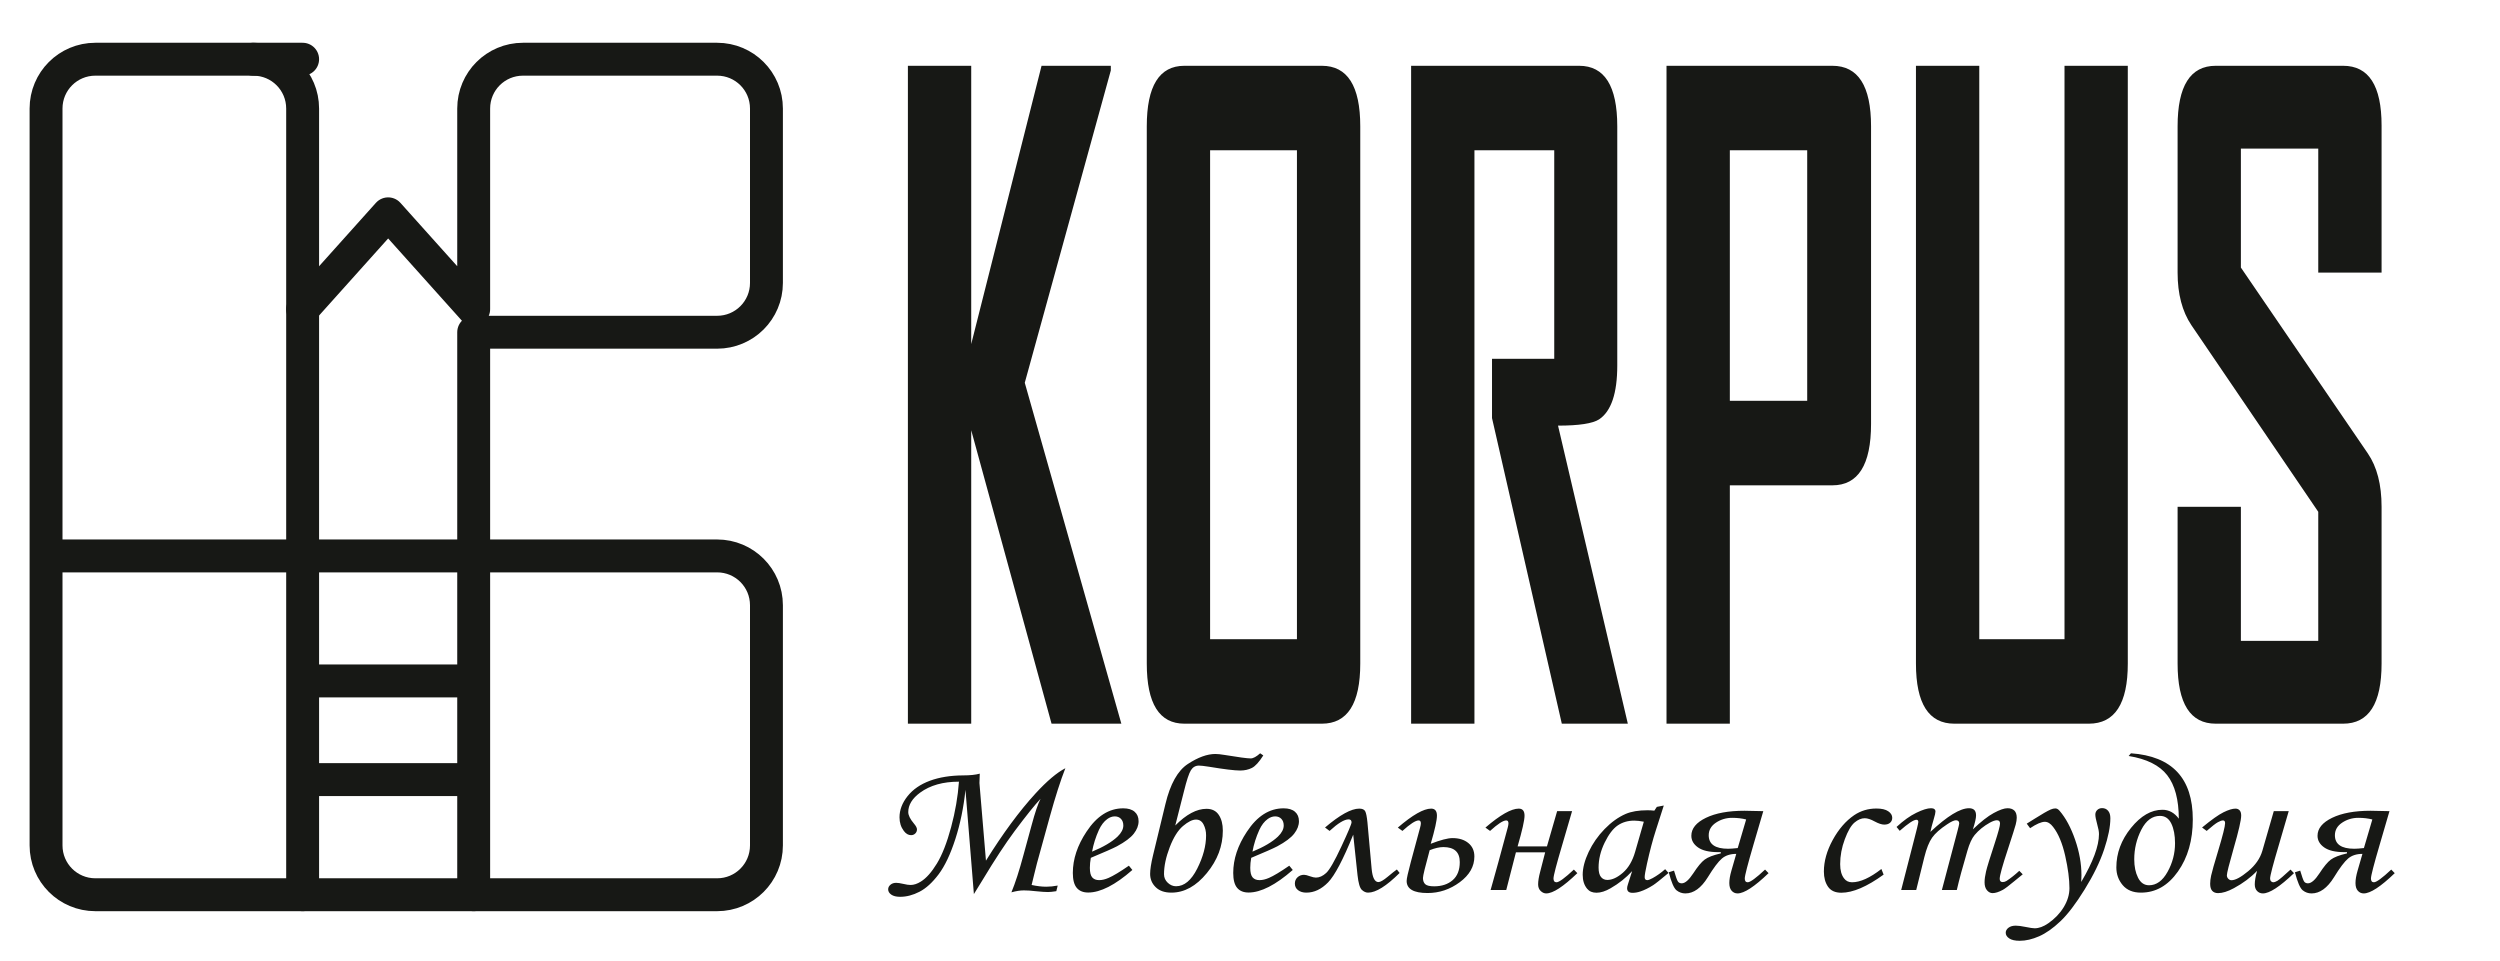
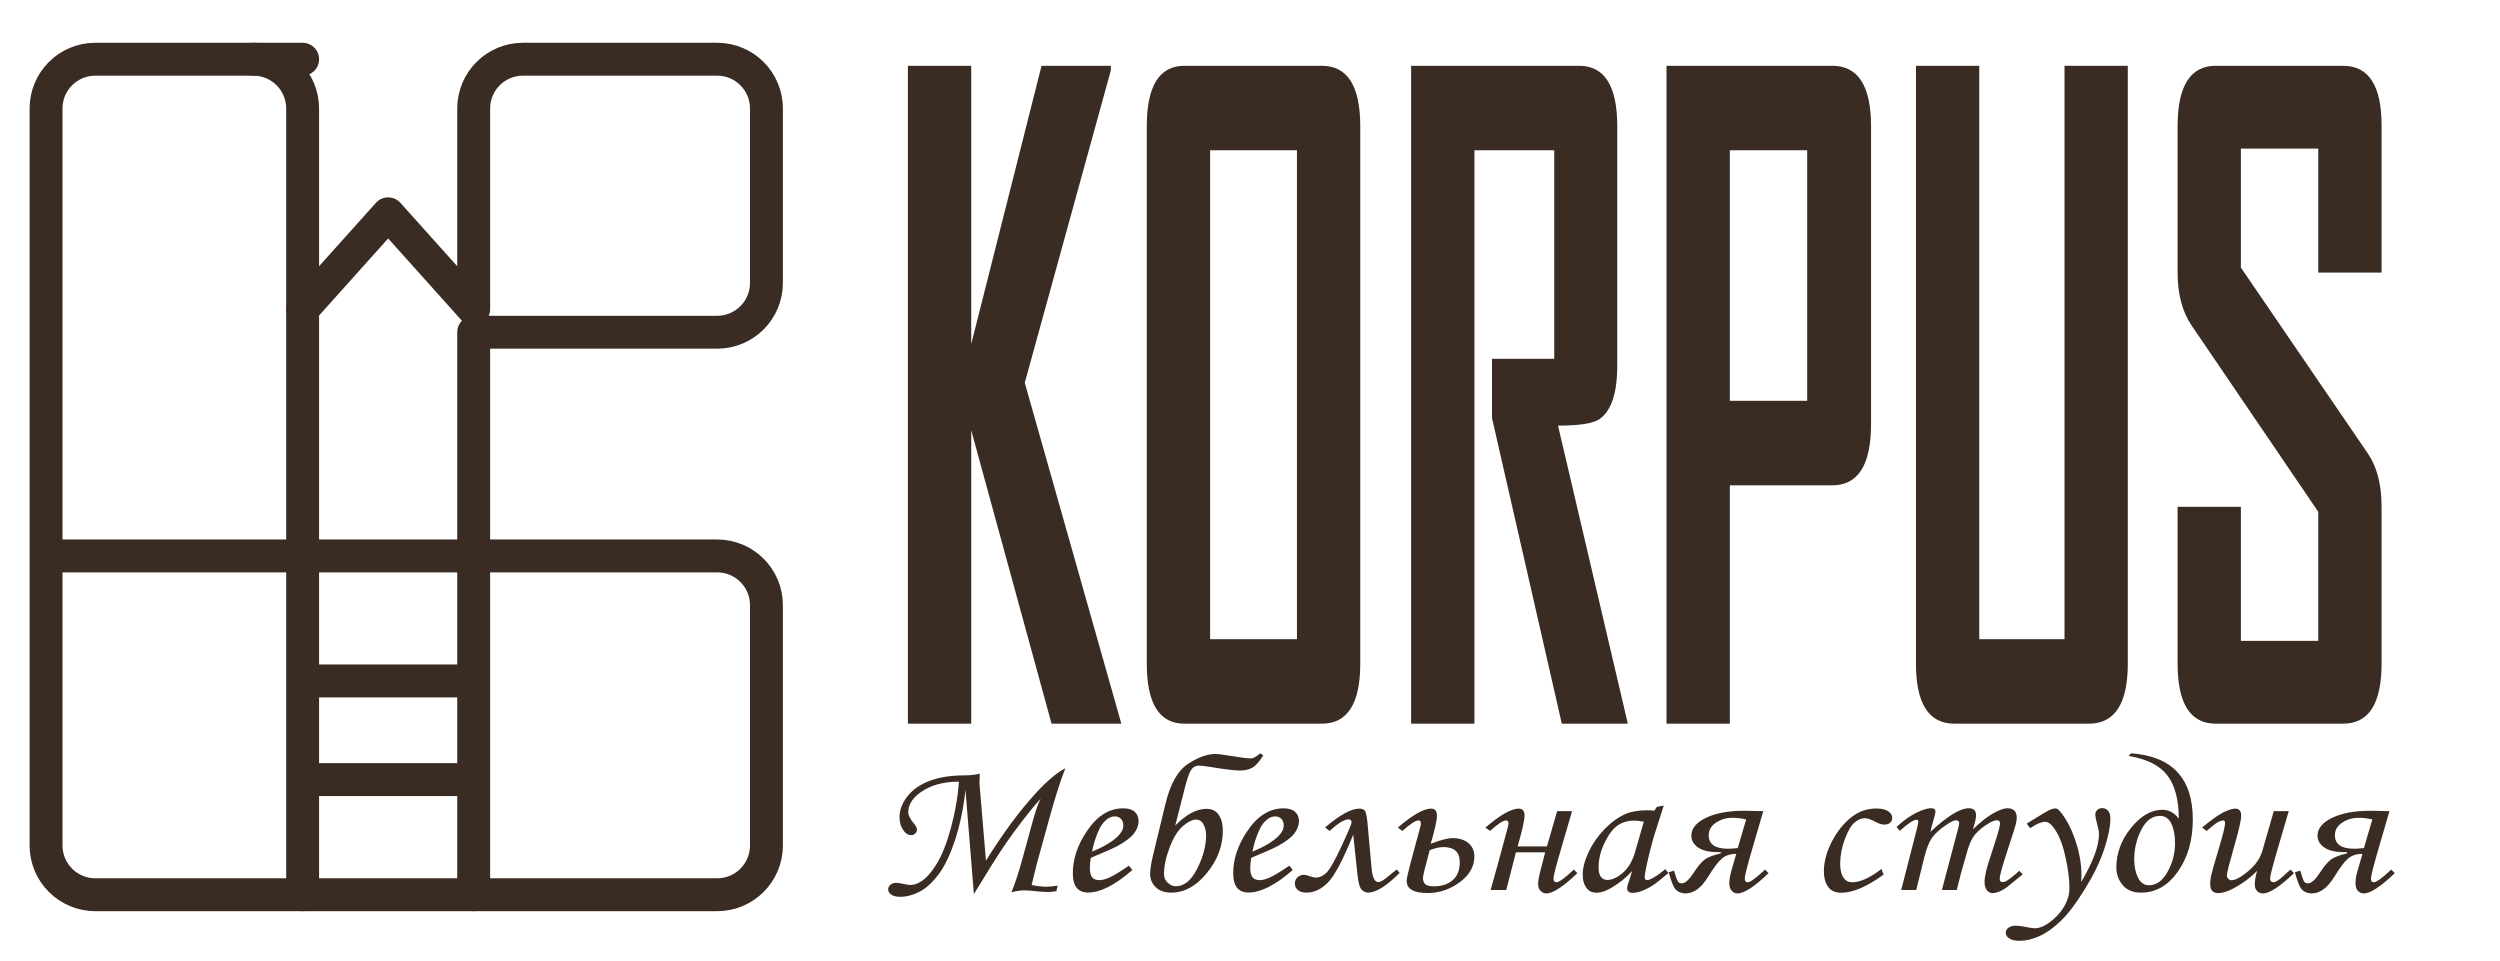
<svg xmlns="http://www.w3.org/2000/svg" viewBox="0 0 760 292" role="img" aria-labelledby="title desc">
-   <g color="#171815">
+   <g color="#3A2C23">
    <g fill="none" stroke="currentColor" stroke-width="10" stroke-linecap="round" stroke-linejoin="round">
      <path d="M92 18H29C20.7 18 14 24.7 14 33v224c0 8.3 6.7 15 15 15h189c8.3 0 15-6.7 15-15v-73c0-8.3-6.7-15-15-15H14" />
      <path d="M92 169V33c0-8.3-6.7-15-15-15" />
      <path d="M92 94l26-29 26 29V33c0-8.3 6.7-15 15-15h59c8.3 0 15 6.7 15 15v53c0 8.3-6.7 15-15 15h-74v68" />
      <path d="M92 169v103M144 169v103M92 207h52M92 237h52" />
    </g>
    <path d="M311.53 116.36L340.89 220L319.67 220L295.25 130.80L295.25 220L276 220L276 20L295.25 20L295.25 104.60L316.63 20L337.69 20L337.69 21.41L311.53 116.36M413.52 38.40L413.52 201.73Q413.52 220 401.84 220L360.06 220Q348.62 220 348.62 201.73L348.62 38.40Q348.62 20 360.06 20L401.84 20Q413.52 20 413.52 38.40M367.87 194.31L394.27 194.31L394.27 45.69L367.87 45.69L367.87 194.31M473.64 129.39L494.86 220L474.79 220L453.57 127.09Q453.57 127.09 453.57 109.07L472.49 109.07L472.49 45.69L448.23 45.69L448.23 220L428.98 220L428.98 20L480.06 20Q491.65 20 491.65 38.40L491.65 111.12Q491.65 123.77 486.14 127.48Q483.18 129.39 473.64 129.39M568.80 38.40L568.80 128.88Q568.80 147.54 557.04 147.54L525.87 147.54L525.87 220L506.62 220L506.62 20L557.04 20Q568.80 20 568.80 38.40M525.87 121.85L549.39 121.85L549.39 45.69L525.87 45.69L525.87 121.85M646.85 20L646.85 201.73Q646.85 220 635.01 220L594.13 220Q582.45 220 582.45 201.73L582.45 20L601.70 20L601.70 194.31L627.61 194.31L627.61 20L646.85 20M724 154.06L724 201.73Q724 220 712.32 220L673.58 220Q661.99 220 661.99 201.73L661.99 154.06L681.23 154.06L681.23 194.82L704.75 194.82L704.75 155.59L666.18 98.85Q661.99 92.59 661.99 82.88L661.99 38.40Q661.99 20 673.58 20L712.32 20Q724 20 724 38.15L724 82.88L704.75 82.88L704.75 45.18L681.23 45.18L681.23 81.34L719.81 137.83Q724 143.96 724 154.06" fill="currentColor" />
    <path d="M298.84 267.29L296.06 271.80L293.50 240.11Q292.67 248.12 290.43 255.06Q288.19 261.99 285.35 265.78Q282.50 269.56 279.53 271.09Q276.55 272.63 273.64 272.63Q271.89 272.63 270.94 271.96Q270 271.30 270 270.36Q270 269.56 270.69 268.97Q271.37 268.38 272.43 268.38Q273.20 268.38 274.64 268.71Q275.95 269.03 276.81 269.03Q278.31 269.03 279.94 268Q282.41 266.47 284.82 262.51Q287.23 258.55 289.14 251.46Q291.04 244.38 291.52 237.63Q284.26 237.63 279.72 240.96Q276.11 243.61 276.11 246.88Q276.11 248.32 277.83 250.36Q278.76 251.45 278.76 252.12Q278.76 252.89 278.23 253.39Q277.71 253.89 276.97 253.89Q275.72 253.89 274.76 252.60Q273.45 250.86 273.45 248.47Q273.45 245.11 275.90 242.03Q278.34 238.96 282.68 237.35Q287.01 235.75 292.83 235.72Q295.96 235.72 297.85 235.19Q297.75 237.84 297.75 238.04Q297.75 238.31 297.85 239.25L299.73 261.64Q307.44 249.24 314.79 241.22Q320 235.54 323.87 233.54Q321.67 239.13 319.14 248.29L315.24 262.43Q314.92 263.61 314.38 265.88L313.61 269.03Q316.04 269.56 318.05 269.56Q319.68 269.56 321.54 269.21L321.12 270.92Q319.49 271.18 318.60 271.18Q317.29 271.18 314.82 270.92Q312.81 270.68 311.24 270.68Q309.58 270.68 307.47 271.27Q309.23 267.03 311.15 259.87L313.61 250.86Q315.18 245.02 316.33 242.84Q313.77 245.53 308.43 252.68Q304.15 258.46 298.84 267.29M343.18 263.17L344.24 264.47Q336.41 271.33 330.81 271.33Q328.54 271.33 327.34 269.92Q326.14 268.50 326.14 265.38Q326.14 259.08 330.30 252.83Q334.97 245.73 341.46 245.73Q343.73 245.73 344.93 246.78Q346.13 247.82 346.13 249.65Q346.13 251.56 344.69 253.42Q343.25 255.28 339.54 257.28Q337.68 258.25 331.61 260.78Q331.32 262.38 331.32 263.82Q331.32 265.91 332.04 266.73Q332.76 267.56 334.14 267.56Q335.45 267.56 337.01 266.88Q339.12 265.97 343.18 263.17M331.99 258.90Q337.14 256.78 339.73 254.33Q341.49 252.62 341.49 250.95Q341.49 249.68 340.77 248.93Q340.05 248.18 338.90 248.18Q337.72 248.18 336.60 249Q335.10 250.09 334.07 252.30Q332.60 255.54 331.99 258.90M359.91 240.61L357.28 250.95Q362.30 245.88 366.78 245.88Q369.27 245.88 370.50 247.72Q371.74 249.56 371.74 252.51Q371.74 259.49 366.88 265.42Q362.02 271.36 356.10 271.36Q353.03 271.36 351.34 269.71Q349.64 268.06 349.64 265.67Q349.64 263.67 350.51 260.05L354.28 244.47Q356.48 235.27 361.12 232.24Q365.76 229.21 369.47 229.21Q370.52 229.21 372.25 229.50Q378.67 230.56 380.21 230.56Q381.36 230.56 383.09 229L384.04 229.65Q382.13 232.68 380.56 233.46Q378.99 234.24 377.01 234.24Q374.48 234.24 367.55 233.09Q365.34 232.74 364.48 232.74Q362.91 232.74 362.03 234.16Q361.15 235.57 359.91 240.61M353.86 265.76Q353.86 267.29 355 268.36Q356.13 269.42 357.51 269.42Q361.25 269.42 363.95 264.07Q366.65 258.72 366.65 253.95Q366.65 252.12 365.88 250.64Q365.12 249.15 363.58 249.15Q361.95 249.15 359.63 251.11Q357.32 253.07 355.59 257.57Q353.86 262.08 353.86 265.76M391.94 263.17L393 264.47Q385.16 271.33 379.57 271.33Q377.30 271.33 376.10 269.92Q374.90 268.50 374.90 265.38Q374.90 259.08 379.06 252.83Q383.72 245.73 390.22 245.73Q392.49 245.73 393.68 246.78Q394.88 247.82 394.88 249.65Q394.88 251.56 393.44 253.42Q392.01 255.28 388.30 257.28Q386.44 258.25 380.37 260.78Q380.08 262.38 380.08 263.82Q380.08 265.91 380.80 266.73Q381.52 267.56 382.89 267.56Q384.20 267.56 385.77 266.88Q387.88 265.97 391.94 263.17M380.75 258.90Q385.90 256.78 388.49 254.33Q390.25 252.62 390.25 250.95Q390.25 249.68 389.53 248.93Q388.81 248.18 387.66 248.18Q386.47 248.18 385.36 249Q383.85 250.09 382.83 252.30Q381.36 255.54 380.75 258.90M424.65 264.32L425.48 265.38Q419.47 271.36 415.89 271.36Q414.90 271.36 413.99 270.51Q413.08 269.65 412.69 266.06L411.38 253.74Q406.78 265.11 403.74 268.24Q400.70 271.36 397.12 271.36Q395.59 271.36 394.61 270.61Q393.64 269.86 393.64 268.62Q393.64 267.44 394.45 266.69Q395.27 265.94 396.42 265.94Q397.03 265.94 398.21 266.38Q399.36 266.79 400.03 266.79Q401.63 266.79 403.16 265.38Q404.70 263.97 407.78 257.34Q410.87 250.71 410.87 250Q410.87 249.09 409.97 249.09Q408.02 249.09 404.19 252.60L402.81 251.56Q409.56 245.82 413.20 245.82Q414.58 245.82 415.01 246.60Q415.44 247.38 415.70 249.97L416.98 264.14Q417.36 268.15 419.05 268.15Q419.92 268.15 421.90 266.50Q423.91 264.82 424.65 264.32M434.94 256.51Q439.42 254.78 441.56 254.78Q444.54 254.78 446.37 256.28Q448.21 257.78 448.21 260.37Q448.21 264.91 443.77 268.19Q439.32 271.48 433.98 271.48Q427.62 271.48 427.62 267.80Q427.62 266.79 428.87 262.11L431.71 251.59Q431.94 250.77 431.94 250.30Q431.94 249.41 431.27 249.41Q429.86 249.41 426.34 252.60L424.94 251.59Q431.65 245.82 435.07 245.82Q436.83 245.82 436.83 247.97Q436.83 250.06 434.94 256.51M432.58 266.91Q432.58 268.15 433.28 268.80Q433.98 269.44 435.97 269.44Q439.45 269.44 441.61 267.57Q443.77 265.70 443.77 262.08Q443.77 257.51 438.78 257.51Q437.02 257.51 434.62 258.46Q432.58 265.91 432.58 266.91M478.46 264.35L479.51 265.44Q473.12 271.60 470.05 271.60Q469.15 271.60 468.37 270.86Q467.59 270.12 467.59 268.83Q467.59 267.32 468.23 264.94L469.73 259.11L460.84 259.11L457.90 270.56L453.14 270.56Q453.20 270.21 453.81 268.18Q454.26 266.71 455.50 262.11L458.35 251.59Q458.57 250.77 458.57 250.30Q458.57 249.41 457.90 249.41Q456.49 249.41 452.98 252.60L451.57 251.59Q458.28 245.82 461.70 245.82Q463.46 245.82 463.46 247.97Q463.46 250.03 461.35 257.31L470.27 257.31L473.37 246.59L477.91 246.59L474.91 256.87Q472.26 265.82 472.26 267.06Q472.26 268.21 473.18 268.21Q474.33 268.21 478.46 264.35M502.92 246.44L503.68 245.29L505.79 244.88L503.40 252.33Q501.96 256.78 500.68 262.58Q499.98 265.73 499.98 266.65Q499.98 267.56 500.77 267.56Q501.29 267.56 502.41 266.94Q504.39 265.85 506.21 264.23L507.23 265.38Q503.59 268.44 502.56 269.09Q500.52 270.39 498.66 271.01Q497.45 271.42 496.30 271.42Q495.47 271.42 495.05 271.07Q494.64 270.71 494.64 270.03Q494.64 269.59 494.89 268.83L496.17 264.82Q493.42 267.85 489.62 270.03Q487.28 271.39 485.33 271.39Q483.48 271.39 482.49 270.18Q481.14 268.56 481.14 265.94Q481.14 262.82 482.95 258.99Q484.76 255.16 487.79 252.04Q490.83 248.91 494.19 247.44Q496.78 246.32 500.84 246.32Q501.86 246.32 502.92 246.44M497.07 258.99L499.72 249.80Q497.99 249.47 496.81 249.47Q493.93 249.47 491.79 250.93Q489.65 252.39 487.81 256.17Q485.97 259.96 485.97 263.73Q485.97 265.73 486.71 266.62Q487.44 267.50 488.63 267.50Q490.83 267.50 493.36 265.31Q495.88 263.11 497.07 258.99M507.30 265.17L508.90 264.67Q509.69 267.38 510.08 267.96Q510.46 268.53 511.26 268.53Q512.76 268.53 514.75 265.50Q516.76 262.40 518.23 261.31Q519.70 260.22 523.12 259.43L523.12 259.05L522.29 259.05Q518.23 259.05 516.20 257.62Q514.17 256.19 514.17 254.07Q514.17 250.77 518.60 248.62Q523.03 246.47 530.32 246.47L536.04 246.59L533.03 256.87Q530.41 265.82 530.41 267.06Q530.41 268.21 531.31 268.21Q532.46 268.21 536.58 264.35L537.64 265.44Q531.24 271.60 528.21 271.60Q527.15 271.60 526.43 270.80Q525.71 270 525.71 268.44Q525.71 266.88 526.35 264.67L527.82 259.58Q525.14 259.58 523.47 260.98Q521.81 262.38 519.16 266.71Q516.12 271.60 512.35 271.60Q510.85 271.60 509.66 270.65Q508.48 269.71 507.30 265.17M528.27 257.81L530.83 249.12Q528.91 248.62 526.58 248.62Q523.86 248.62 521.65 250.09Q519.45 251.56 519.45 253.92Q519.45 258.02 525.36 258.02Q526.35 258.02 528.27 257.81M571.94 264.17L572.62 265.88Q565.01 271.39 559.76 271.39Q556.98 271.39 555.72 269.56Q554.46 267.74 554.46 264.94Q554.46 260.28 557.14 255.36Q559.83 250.44 563.66 247.82Q566.67 245.79 570.44 245.79Q572.81 245.79 574.02 246.62Q575.24 247.44 575.24 248.62Q575.24 249.53 574.60 250.11Q573.96 250.68 572.81 250.68Q571.69 250.68 569.93 249.74Q568.11 248.74 566.89 248.74Q565.33 248.74 563.78 250.05Q562.22 251.36 560.82 255.13Q559.41 258.90 559.41 262.70Q559.41 265.50 560.59 267.03Q561.46 268.21 563.02 268.21Q566.76 268.21 571.94 264.17M577.51 252.57L576.55 251.39Q579.71 248.47 582.56 247.09Q585.40 245.70 587.04 245.70Q587.71 245.70 588.04 245.97Q588.38 246.23 588.38 246.70Q588.38 247.29 587.87 248.97Q587.13 251.45 586.84 252.89Q594.52 245.70 598.58 245.70Q599.63 245.70 600.18 246.23Q600.72 246.76 600.72 247.91Q600.72 249.15 599.76 252.12Q603.40 248.62 606.09 247.16Q608.78 245.70 610.28 245.70Q611.62 245.70 612.36 246.41Q613.09 247.12 613.09 248.59Q613.09 249.47 612.77 250.68Q612.45 251.89 610.44 258.04Q607.91 265.67 607.91 267.15Q607.91 268.15 608.81 268.15Q609.42 268.15 609.99 267.80Q611.88 266.56 613.86 264.73L614.91 265.79Q614.24 266.29 612.39 267.85Q609.83 269.98 608.87 270.51Q607.02 271.51 605.74 271.51Q604.78 271.51 604.04 270.64Q603.31 269.77 603.31 268.24Q603.31 266.82 603.76 264.92Q604.20 263.02 606.38 256.40Q608.01 251.42 608.01 250.36Q608.01 249.36 607.05 249.36Q606.25 249.36 604.91 250.09Q602.16 251.62 600.30 253.83Q599.02 255.36 598.07 258.69Q595.92 265.97 594.87 270.56L590.33 270.56L595.09 252.57Q595.60 250.62 595.60 250.33Q595.60 249.86 595.35 249.61Q595.09 249.36 594.61 249.36Q593.75 249.36 591.93 250.59Q588.76 252.68 587.37 254.64Q585.98 256.60 584.99 260.61L582.53 270.56L577.96 270.56L581.57 256.51Q583.17 250.42 583.17 249.89Q583.17 249.21 582.59 249.21Q581.34 249.21 577.51 252.57M617.15 251.77L616.13 250.39L618.50 248.91Q621.95 246.73 623.36 246.11Q624.15 245.76 624.83 245.76Q625.50 245.76 626.10 246.47Q628.92 249.74 630.84 255.29Q632.76 260.84 632.76 266.06Q632.76 266.73 632.69 268.12Q638.09 258.96 638.09 253.57Q638.09 252.45 637.55 250.59Q636.98 248.53 636.98 247.65Q636.98 246.79 637.57 246.23Q638.16 245.67 639.05 245.67Q640.17 245.67 640.86 246.47Q641.55 247.26 641.55 248.74Q641.55 252.54 639.66 258.21Q637.77 263.88 633.73 270.40Q629.69 276.93 626.34 280.09Q623 283.26 619.89 284.63Q616.77 286 613.99 286Q611.88 286 610.81 285.28Q609.74 284.56 609.74 283.56Q609.74 282.67 610.57 282.04Q611.40 281.40 612.80 281.40Q613.89 281.40 615.78 281.79Q617.79 282.20 618.53 282.20Q620.48 282.20 622.65 280.70Q625.63 278.64 627.37 275.78Q629.11 272.92 629.11 270Q629.11 265.91 627.82 260.17Q626.52 254.42 624.15 251.39Q622.97 249.83 621.63 249.83Q620.06 249.83 617.15 251.77M647.11 229.82L647.81 229Q666.61 230.33 666.61 249.12Q666.61 258.55 662.09 264.95Q657.57 271.36 650.85 271.36Q647.24 271.36 645.30 269.08Q643.37 266.79 643.37 263.70Q643.37 257.19 647.83 251.68Q652.29 246.17 657.37 246.17Q660.35 246.17 662.36 248.88Q662.33 240.16 658.83 235.66Q655.33 231.15 647.11 229.82M661.21 256.34Q661.21 252.71 660.08 250.37Q658.94 248.03 656.64 248.03Q653.12 248.03 650.96 252.24Q648.81 256.45 648.81 261.23Q648.81 264.50 649.96 266.81Q651.11 269.12 653.31 269.12Q656.67 269.12 658.94 265.04Q661.21 260.96 661.21 256.34M687.75 258.66L691.23 246.59L695.77 246.59L692.77 256.87Q690.11 265.82 690.11 267.06Q690.11 267.62 690.40 267.91Q690.69 268.21 691.04 268.21Q691.58 268.21 692.32 267.77Q693.37 267.09 696.32 264.35L697.37 265.44Q690.94 271.60 687.91 271.60Q686.88 271.60 686.16 270.87Q685.45 270.15 685.45 268.83Q685.45 267.29 686.15 264.73Q683.30 267.74 679.11 270Q676.33 271.51 674.29 271.51Q673.17 271.51 672.53 270.83Q671.89 270.15 671.89 268.68Q671.89 267.53 672.18 266.20Q672.59 264.35 674.29 258.75Q676.43 251.65 676.43 250.24Q676.43 249.41 675.79 249.41Q675.21 249.41 674.22 249.96Q673.23 250.50 670.83 252.60L669.43 251.56Q673.71 248.03 675.97 246.92Q678.22 245.82 679.59 245.82Q680.36 245.82 680.84 246.34Q681.32 246.85 681.32 247.94Q681.32 249.97 679.02 257.93Q676.97 265.09 676.97 266.09Q676.97 266.71 677.40 267.15Q677.84 267.59 678.35 267.59Q680.14 267.59 683.43 264.86Q686.72 262.14 687.75 258.66M697.66 265.17L699.26 264.67Q700.06 267.38 700.44 267.96Q700.82 268.53 701.62 268.53Q703.13 268.53 705.11 265.50Q707.12 262.40 708.59 261.31Q710.06 260.22 713.48 259.43L713.48 259.05L712.65 259.05Q708.59 259.05 706.56 257.62Q704.53 256.19 704.53 254.07Q704.53 250.77 708.96 248.62Q713.39 246.47 720.68 246.47L726.40 246.59L723.40 256.87Q720.77 265.82 720.77 267.06Q720.77 268.21 721.67 268.21Q722.82 268.21 726.94 264.35L728 265.44Q721.61 271.60 718.57 271.60Q717.51 271.60 716.79 270.80Q716.07 270 716.07 268.44Q716.07 266.88 716.71 264.67L718.18 259.58Q715.50 259.58 713.84 260.98Q712.17 262.38 709.52 266.71Q706.48 271.60 702.71 271.60Q701.21 271.60 700.02 270.65Q698.84 269.71 697.66 265.17M718.63 257.81L721.19 249.12Q719.27 248.62 716.94 248.62Q714.22 248.62 712.01 250.09Q709.81 251.56 709.81 253.92Q709.81 258.02 715.72 258.02Q716.71 258.02 718.63 257.81" fill="currentColor" />
  </g>
</svg>
